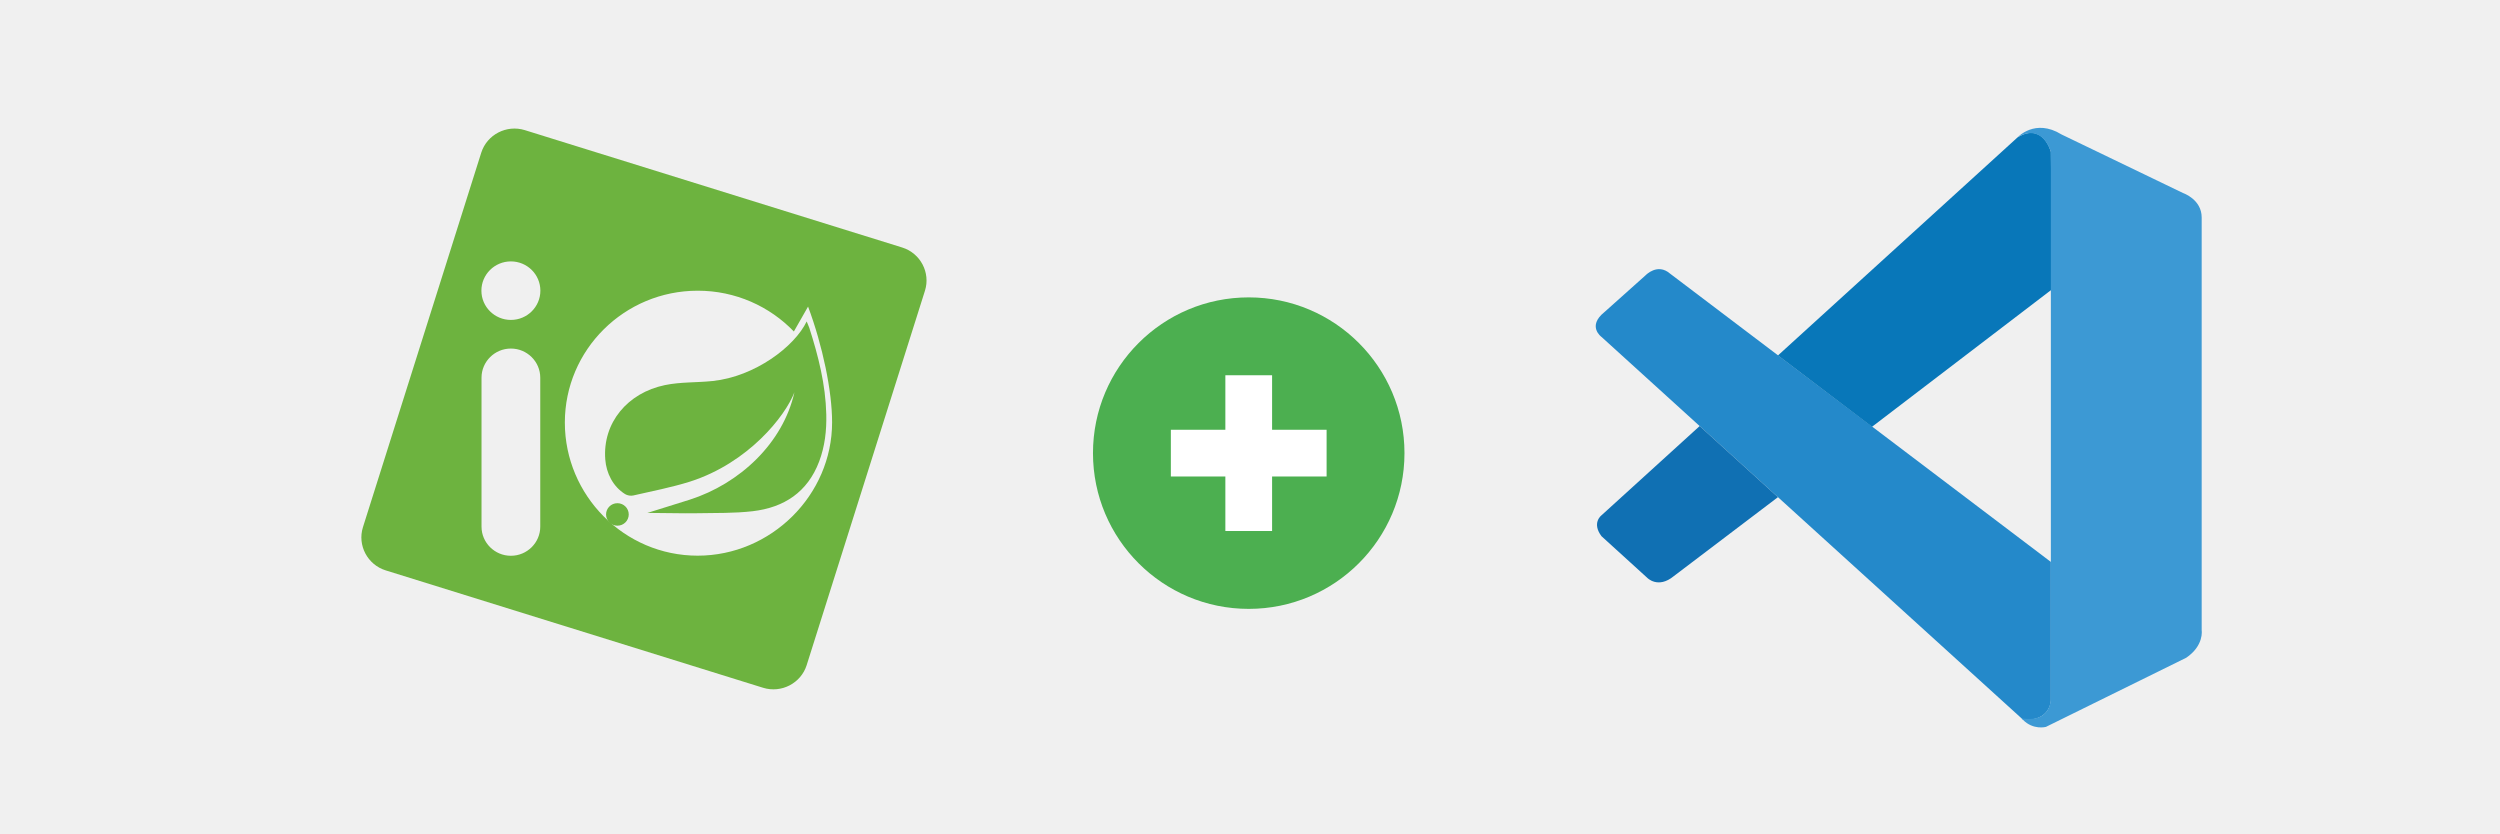
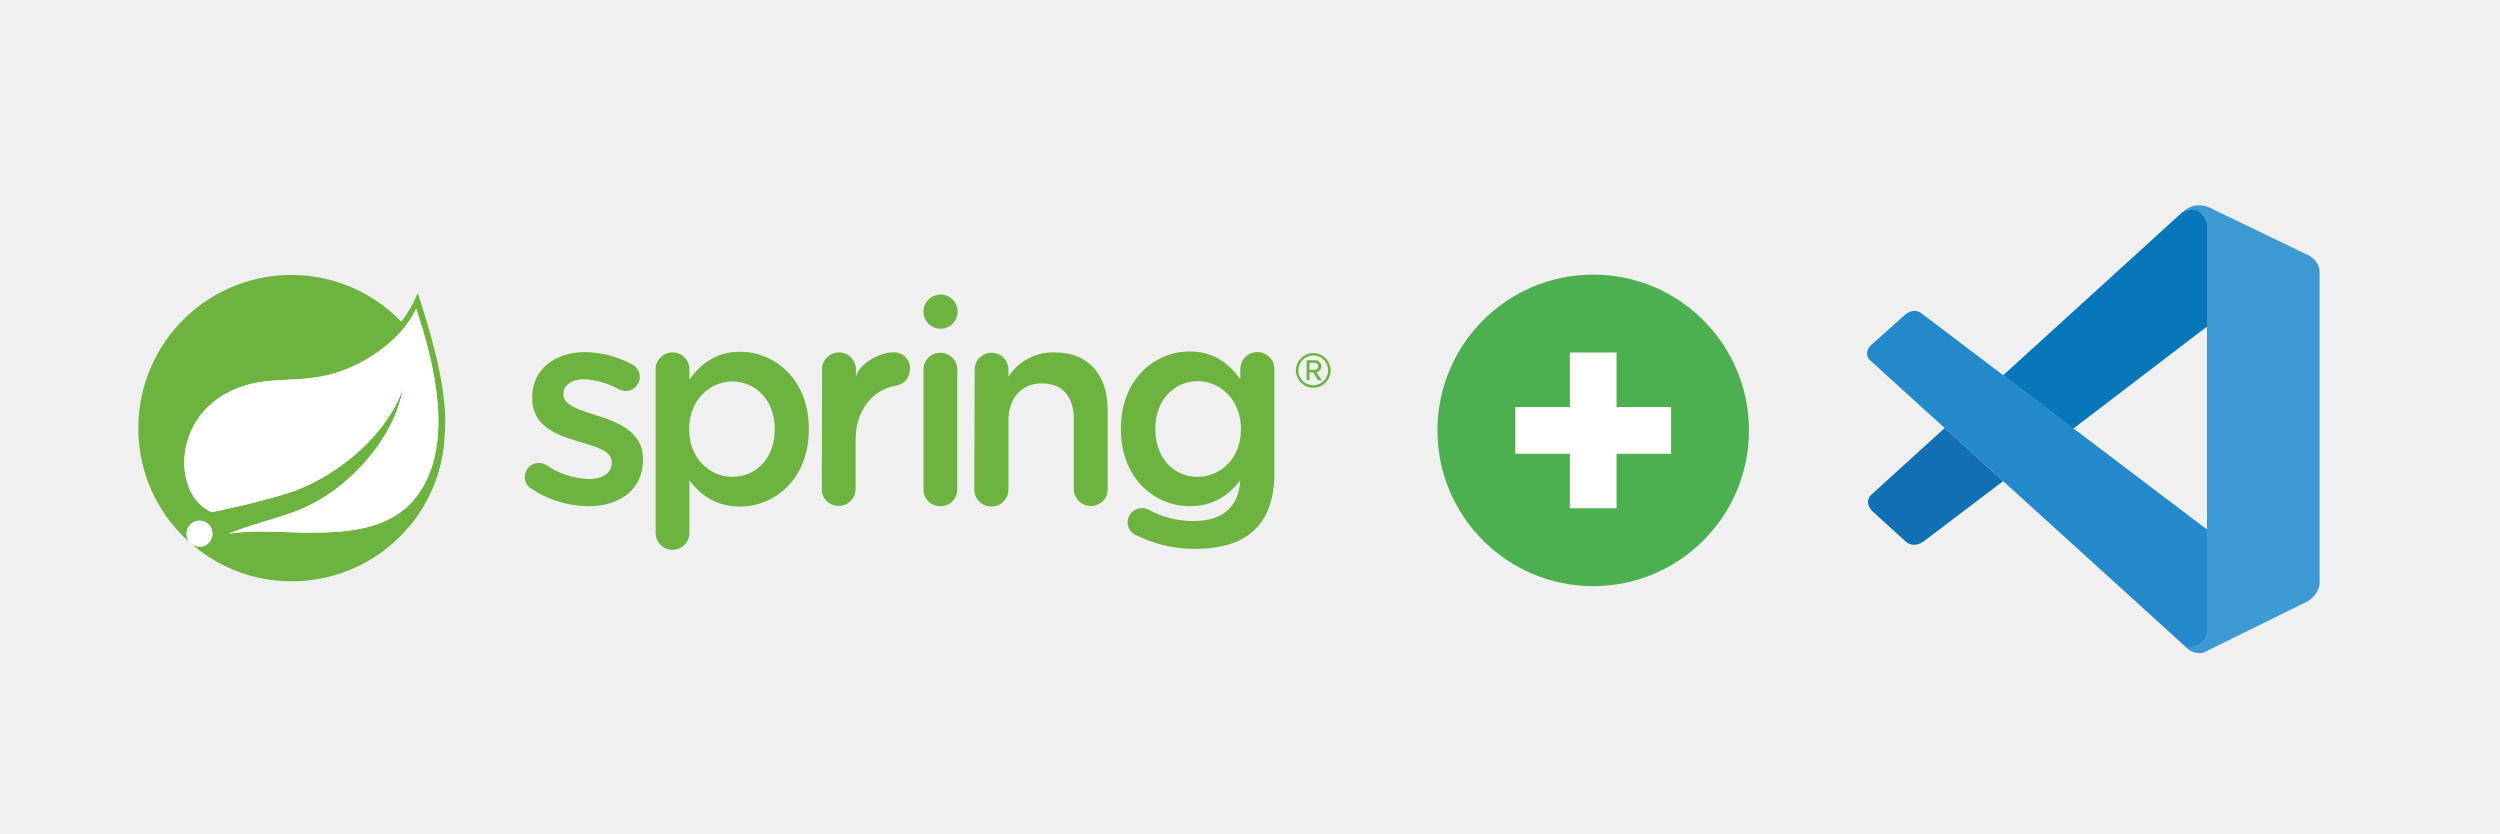
<svg xmlns="http://www.w3.org/2000/svg" width="1128" height="376" viewBox="0 0 1128 376" version="1.1" id="svg5">
  <defs id="defs2" />
  <g id="layer1">
-     <g id="g15" style="fill:#6db33f" transform="translate(162.166,57.10309)">
-       <path d="M 244.896,54.567 74.628,1.61 C 66.397,-0.95 57.549,3.638 54.969,11.806 L 1.599,180.754 c -2.58,8.169 2.044,16.947 10.276,19.507 L 182.143,253.218 c 8.232,2.56 17.078,-2.028 19.658,-10.196 L 255.172,74.073 c 2.581,-8.168 -2.044,-16.946 -10.276,-19.506 z M 81.598,180.536 c 0,7.218 -5.952,13.124 -13.226,13.124 h -0.049 c -7.274,0 -13.225,-5.906 -13.225,-13.124 v -67.247 c 0,-7.218 5.952,-13.123 13.225,-13.123 h 0.049 c 7.275,0 13.226,5.905 13.226,13.123 z M 68.348,87.245 c -7.348,0 -13.305,-5.911 -13.305,-13.201 0,-7.291 5.957,-13.202 13.305,-13.202 7.347,0 13.304,5.911 13.304,13.202 0,7.29 -5.957,13.201 -13.304,13.201 z M 152.611,193.616 c -33.117,0 -59.917,-27.195 -59.917,-60.055 0,-32.861 26.847,-59.499 59.965,-59.499 17.055,0 32.448,7.065 43.367,18.408 l 6.405,-11.245 c 6.568,17.583 10.846,38.124 10.846,52.22 0,32.86 -27.547,60.171 -60.665,60.171 z" id="path9" />
-       <path d="m 129.955,174.319 c 6.436,-2.002 13.297,-4.111 19.036,-5.949 22.66,-7.261 42.14,-25.54 47.29,-48.5 -4.099,10.801 -20.835,31.9 -47.044,40.306 -8.409,2.646 -17.132,4.321 -25.745,6.295 -1.107,0.254 -2.624,-0.029 -3.596,-0.629 -5.52,-3.406 -8.495,-9.499 -8.964,-15.647 -1.265,-16.542 10.058,-30.041 26.889,-33.536 7.068,-1.469 14.346,-1.086 21.567,-1.853 19.071,-1.992 36.996,-15.54 42.411,-26.866 0,0 0.972,2.207 1.181,2.857 4.093,12.723 7.356,25.614 7.674,39.06 0.171,7.263 -0.631,14.412 -3.218,21.273 -5.203,13.791 -15.824,20.784 -30.014,22.429 -8.296,0.962 -16.739,0.75 -25.118,0.91 -6.8,0.129 -14.671,-0.151 -22.349,-0.151" id="path11" />
-       <path d="m 121.522,175.013 c 0,2.804 -2.29,5.076 -5.116,5.076 -2.826,0 -5.116,-2.272 -5.116,-5.076 0,-2.804 2.29,-5.076 5.116,-5.076 2.826,0 5.116,2.272 5.116,5.076" id="path13" />
-     </g>
-     <g id="g220" transform="matrix(3.513679,0,0,3.513679,479.0973,120.1238)">
+     <g id="g220" transform="matrix(3.513679,0,0,3.513679,634.5235,109.8601)">
      <path fill="#4caf50" d="M 44,24 C 44,35.045 35.045,44 24,44 12.955,44 4,35.045 4,24 4,12.955 12.955,4 24,4 35.045,4 44,12.955 44,24 Z" id="path205" />
      <path fill="#ffffff" d="m 21,14 h 6 v 20 h -6 z" id="path207" />
      <path fill="#ffffff" d="m 14,21 h 20 v 6 H 14 Z" id="path209" />
    </g>
-     <g id="g452" transform="matrix(0.2775193,0,0,0.2775193,719.2363,53.80702)">
+     <g id="g452" transform="matrix(0.2072712,0,0,0.2072712,841.8469,89.73544)">
      <path d="m 12.1,353.9 c 0,0 -24,-17.3 4.8,-40.4 l 67.1,-60 c 0,0 19.2,-20.2 39.5,-2.6 l 619.2,468.8 v 224.8 c 0,0 -0.3,35.3 -45.6,31.4 z" fill="#2489ca" id="path434" />
      <path d="M 171.7,498.8 12.1,643.9 c 0,0 -16.4,12.2 0,34 l 74.1,67.4 c 0,0 17.6,18.9 43.6,-2.6 L 299,614.4 Z" fill="#1070b3" id="path436" />
      <path d="M 451.9,500 744.6,276.5 742.7,52.9 c 0,0 -12.5,-48.8 -54.2,-23.4 L 299,384 Z" fill="#0877b9" id="path438" />
      <path d="m 697.1,976.2 c 17,17.4 37.6,11.7 37.6,11.7 L 962.8,875.5 c 29.2,-19.9 25.1,-44.6 25.1,-44.6 V 159.7 C 987.9,130.2 957.7,120 957.7,120 L 760,24.7 c -43.2,-26.7 -71.5,4.8 -71.5,4.8 0,0 36.4,-26.2 54.2,23.4 v 887.5 c 0,6.1 -1.3,12.1 -3.9,17.5 -5.2,10.5 -16.5,20.3 -43.6,16.2 z" fill="#3c99d4" id="path440" />
    </g>
+     <g id="g143" transform="matrix(1.425156,0,0,1.425156,62.3833,124.0867)">
+       <path class="st0" d="M 88.5,5.7 C 87.2,8.9 85.4,12 83.3,14.8 64.7,-4.5 34,-5 14.8,13.6 -4.4,32.2 -5,62.9 13.6,82.1 c 0.6,0.7 1.3,1.3 2,1.9 l 1.8,1.6 c 20.4,17.2 51,14.6 68.2,-5.8 C 92.2,72 96.2,62.2 96.9,52 98.3,39.9 94.6,24.3 88.5,5.7 Z M 22.6,84.5 c -1.4,1.8 -4,2 -5.8,0.6 -1.8,-1.4 -2,-4 -0.6,-5.8 1.4,-1.8 4,-2 5.8,-0.6 1.7,1.4 2,4 0.6,5.8 z M 88.2,70 C 76.3,85.9 50.7,80.5 34.4,81.3 c 0,0 -2.9,0.2 -5.8,0.6 0,0 1.1,-0.5 2.5,-1 11.5,-4 16.9,-4.8 23.9,-8.4 13.1,-6.7 26.2,-21.4 28.8,-36.6 -5,14.6 -20.2,27.2 -34,32.3 -9.5,3.5 -26.6,6.9 -26.6,6.9 L 22.5,74.7 C 10.9,69 10.5,43.8 31.7,35.7 41,32.1 49.8,34.1 59.9,31.7 70.6,29.2 83,21.2 88,10.7 93.6,27.6 100.4,53.8 88.2,70 Z" id="path101" />
+       <path class="st0" d="m 124.4,67.6 c -1.3,-0.8 -2.1,-2.2 -2,-3.7 0,-2.4 1.9,-4.4 4.3,-4.4 0,0 0,0 0.1,0 0.8,0 1.6,0.2 2.3,0.6 4,2.8 8.7,4.3 13.5,4.5 4.6,0 7.3,-2 7.3,-5.1 v -0.2 c 0,-3.7 -5,-4.9 -10.5,-6.6 -6.9,-2 -14.7,-4.8 -14.7,-13.8 v -0.2 c 0,-8.9 7.4,-14.3 16.7,-14.3 5.2,0.1 10.2,1.4 14.8,3.8 1.6,0.8 2.6,2.3 2.6,4.1 0,2.4 -2,4.4 -4.4,4.4 h -0.1 c -0.7,0 -1.4,-0.2 -2.1,-0.5 -3.4,-1.9 -7.1,-3 -11,-3.2 -4.2,0 -6.6,2 -6.6,4.6 v 0.2 c 0,3.5 5.1,4.9 10.6,6.7 6.9,2.1 14.6,5.3 14.6,13.7 v 0.2 c 0,9.9 -7.7,14.8 -17.4,14.8 -6.4,-0.1 -12.7,-2 -18,-5.6 z" id="path103" />
+       <path class="st0" d="m 163.8,29.9 c -0.1,-2.9 2.3,-5.3 5.2,-5.4 h 0.1 c 3,0 5.4,2.4 5.4,5.4 v 0 3.2 c 3.5,-4.9 8.4,-8.8 16,-8.8 11,0 21.8,8.7 21.8,24.4 v 0.2 c 0,15.6 -10.7,24.4 -21.8,24.4 -7.8,0 -12.7,-3.9 -16,-8.3 v 16.6 c 0,3 -2.4,5.4 -5.4,5.4 v 0 c -2.9,0 -5.3,-2.4 -5.3,-5.3 v -0.1 z m 37.7,19 v -0.2 c 0,-9.1 -6.1,-15 -13.4,-15 -7.3,0 -13.7,6.1 -13.7,15 v 0.2 c 0,9 6.4,15 13.7,15 7.3,0 13.4,-5.7 13.4,-15 z" id="path105" />
+       <path class="st0" d="m 216.5,29.9 c -0.1,-2.9 2.3,-5.3 5.2,-5.4 h 0.1 c 3,0 5.4,2.4 5.4,5.4 v 0 2.6 c 0.5,-4 7.1,-8 11.8,-8 2.7,-0.2 5.1,1.8 5.3,4.5 0,0.3 0,0.5 0,0.8 0,2.6 -1.8,4.8 -4.3,5.2 -7.7,1.3 -12.9,8 -12.9,17.3 v 15.5 c 0,3 -2.4,5.3 -5.4,5.3 -2.9,0 -5.3,-2.3 -5.3,-5.2 0,0 0,0 0,-0.1 z" id="path107" />
+       <path class="st0" d="m 248.6,30 c -0.1,-2.9 2.3,-5.3 5.2,-5.4 h 0.1 c 3,0 5.4,2.4 5.4,5.4 v 0 37.9 c 0,3 -2.4,5.3 -5.4,5.3 -3,0 -5.3,-2.4 -5.3,-5.3 z" id="path109" />
+       <path class="st0" d="m 264.8,30 c -0.1,-2.9 2.3,-5.3 5.2,-5.4 h 0.1 c 3,0 5.4,2.4 5.4,5.4 v 0 2.2 c 3.2,-5 8.8,-7.9 14.7,-7.7 10.6,0 16.7,7.1 16.7,18 v 25.3 c 0.1,2.9 -2.2,5.2 -5.1,5.3 -0.1,0 -0.1,0 -0.2,0 -2.9,0.1 -5.3,-2.3 -5.4,-5.2 v -0.1 -22 c 0,-7.3 -3.6,-11.5 -10.1,-11.5 -6.2,0 -10.6,4.4 -10.6,11.7 v 21.9 c 0,3 -2.4,5.4 -5.4,5.4 -3,0 -5.4,-2.4 -5.4,-5.4 z" id="path111" />
+       <path class="st0" d="m 354.3,24.4 c -3,0 -5.4,2.4 -5.4,5.4 v 0 3.2 c -3.5,-4.9 -8.4,-8.8 -16,-8.8 -11,0 -21.8,8.7 -21.8,24.4 v 0.2 c 0,15.6 10.7,24.4 21.8,24.4 7.8,0 12.7,-3.9 16,-8.2 -0.5,8.5 -5.7,12.9 -14.8,12.9 -5,0 -10,-1.2 -14.4,-3.7 -0.6,-0.3 -1.2,-0.4 -1.9,-0.4 -2.5,0 -4.5,1.9 -4.6,4.4 0,1.9 1.2,3.7 3,4.3 5.7,2.8 11.9,4.2 18.2,4.2 8.5,0 15.1,-2 19.3,-6.3 3.9,-3.9 6,-9.8 6,-17.7 V 29.9 c 0.1,-3 -2.3,-5.4 -5.3,-5.5 0,0 -0.1,0 -0.1,0 z M 335.4,63.9 C 328,63.9 322,58.1 322,48.8 v -0.2 c 0,-9.1 6.1,-15 13.4,-15 7.3,0 13.7,6.1 13.7,15 v 0.2 c 0.1,9 -6.3,15.1 -13.7,15.1 z" id="path113" />
+       <path class="st0" d="m 259.4,11.6 c 0,3 -2.4,5.4 -5.4,5.4 -3,0 -5.4,-2.4 -5.4,-5.4 0,-3 2.4,-5.4 5.4,-5.4 v 0 c 2.9,-0.1 5.3,2.3 5.4,5.2 0,0.1 0,0.1 0,0.2 z" id="path115" />
+       <path class="st0" d="m 372,35.7 c -3,0 -5.5,-2.5 -5.5,-5.5 0,-3 2.5,-5.5 5.5,-5.5 3,0 5.5,2.5 5.5,5.5 0,3 -2.5,5.5 -5.5,5.5 z m 0,-10.2 c -2.6,0 -4.7,2.1 -4.7,4.7 0,2.6 2.1,4.7 4.7,4.7 2.6,0 4.7,-2.1 4.7,-4.7 0,-2.6 -2,-4.7 -4.6,-4.7 z m 1.5,7.8 -1.6,-2.5 h -1.1 v 2.5 h -0.9 V 27 h 2.6 c 1.1,-0.1 2,0.8 2.1,1.9 v 0 c 0,0.9 -0.7,1.7 -1.6,1.9 l 1.7,2.5 z m -1.1,-5.5 h -1.6 V 30 h 1.7 c 0.6,0 1.1,-0.5 1.1,-1.1 0,-0.6 -0.5,-1.1 -1.2,-1.1 z" id="path117" />
+       <path class="st0" d="M 85.6,79.8 C 92.2,72 96.2,62.2 96.9,52" id="path119" />
+       <path class="st1" d="M 88.2,70 C 76.3,85.9 50.7,80.5 34.4,81.3 c 0,0 -2.9,0.2 -5.8,0.6 0,0 1.1,-0.5 2.5,-1 11.5,-4 16.9,-4.8 23.9,-8.4 13.1,-6.7 26.2,-21.4 28.8,-36.6 -5,14.6 -20.2,27.2 -34,32.3 -9.5,3.5 -26.6,6.9 -26.6,6.9 L 22.5,74.7 C 10.9,69 10.5,43.8 31.7,35.7 41,32.1 49.8,34.1 59.9,31.7 70.6,29.2 83,21.2 88,10.7 93.6,27.6 100.4,53.8 88.2,70 Z" id="path121" />
+       <path class="st1" d="m 22.6,84.5 c -1.4,1.8 -4,2 -5.8,0.6 -1.8,-1.4 -2,-4 -0.6,-5.8 1.4,-1.8 4,-2 5.8,-0.6 1.7,1.4 2,4 0.6,5.8 z" id="path123" />
+     </g>
  </g>
+   <style type="text/css" id="style99">
+ 	.st0{fill:#6DB33F;}
+ 	.st1{fill:#FFFFFF;}
+ </style>
</svg>
